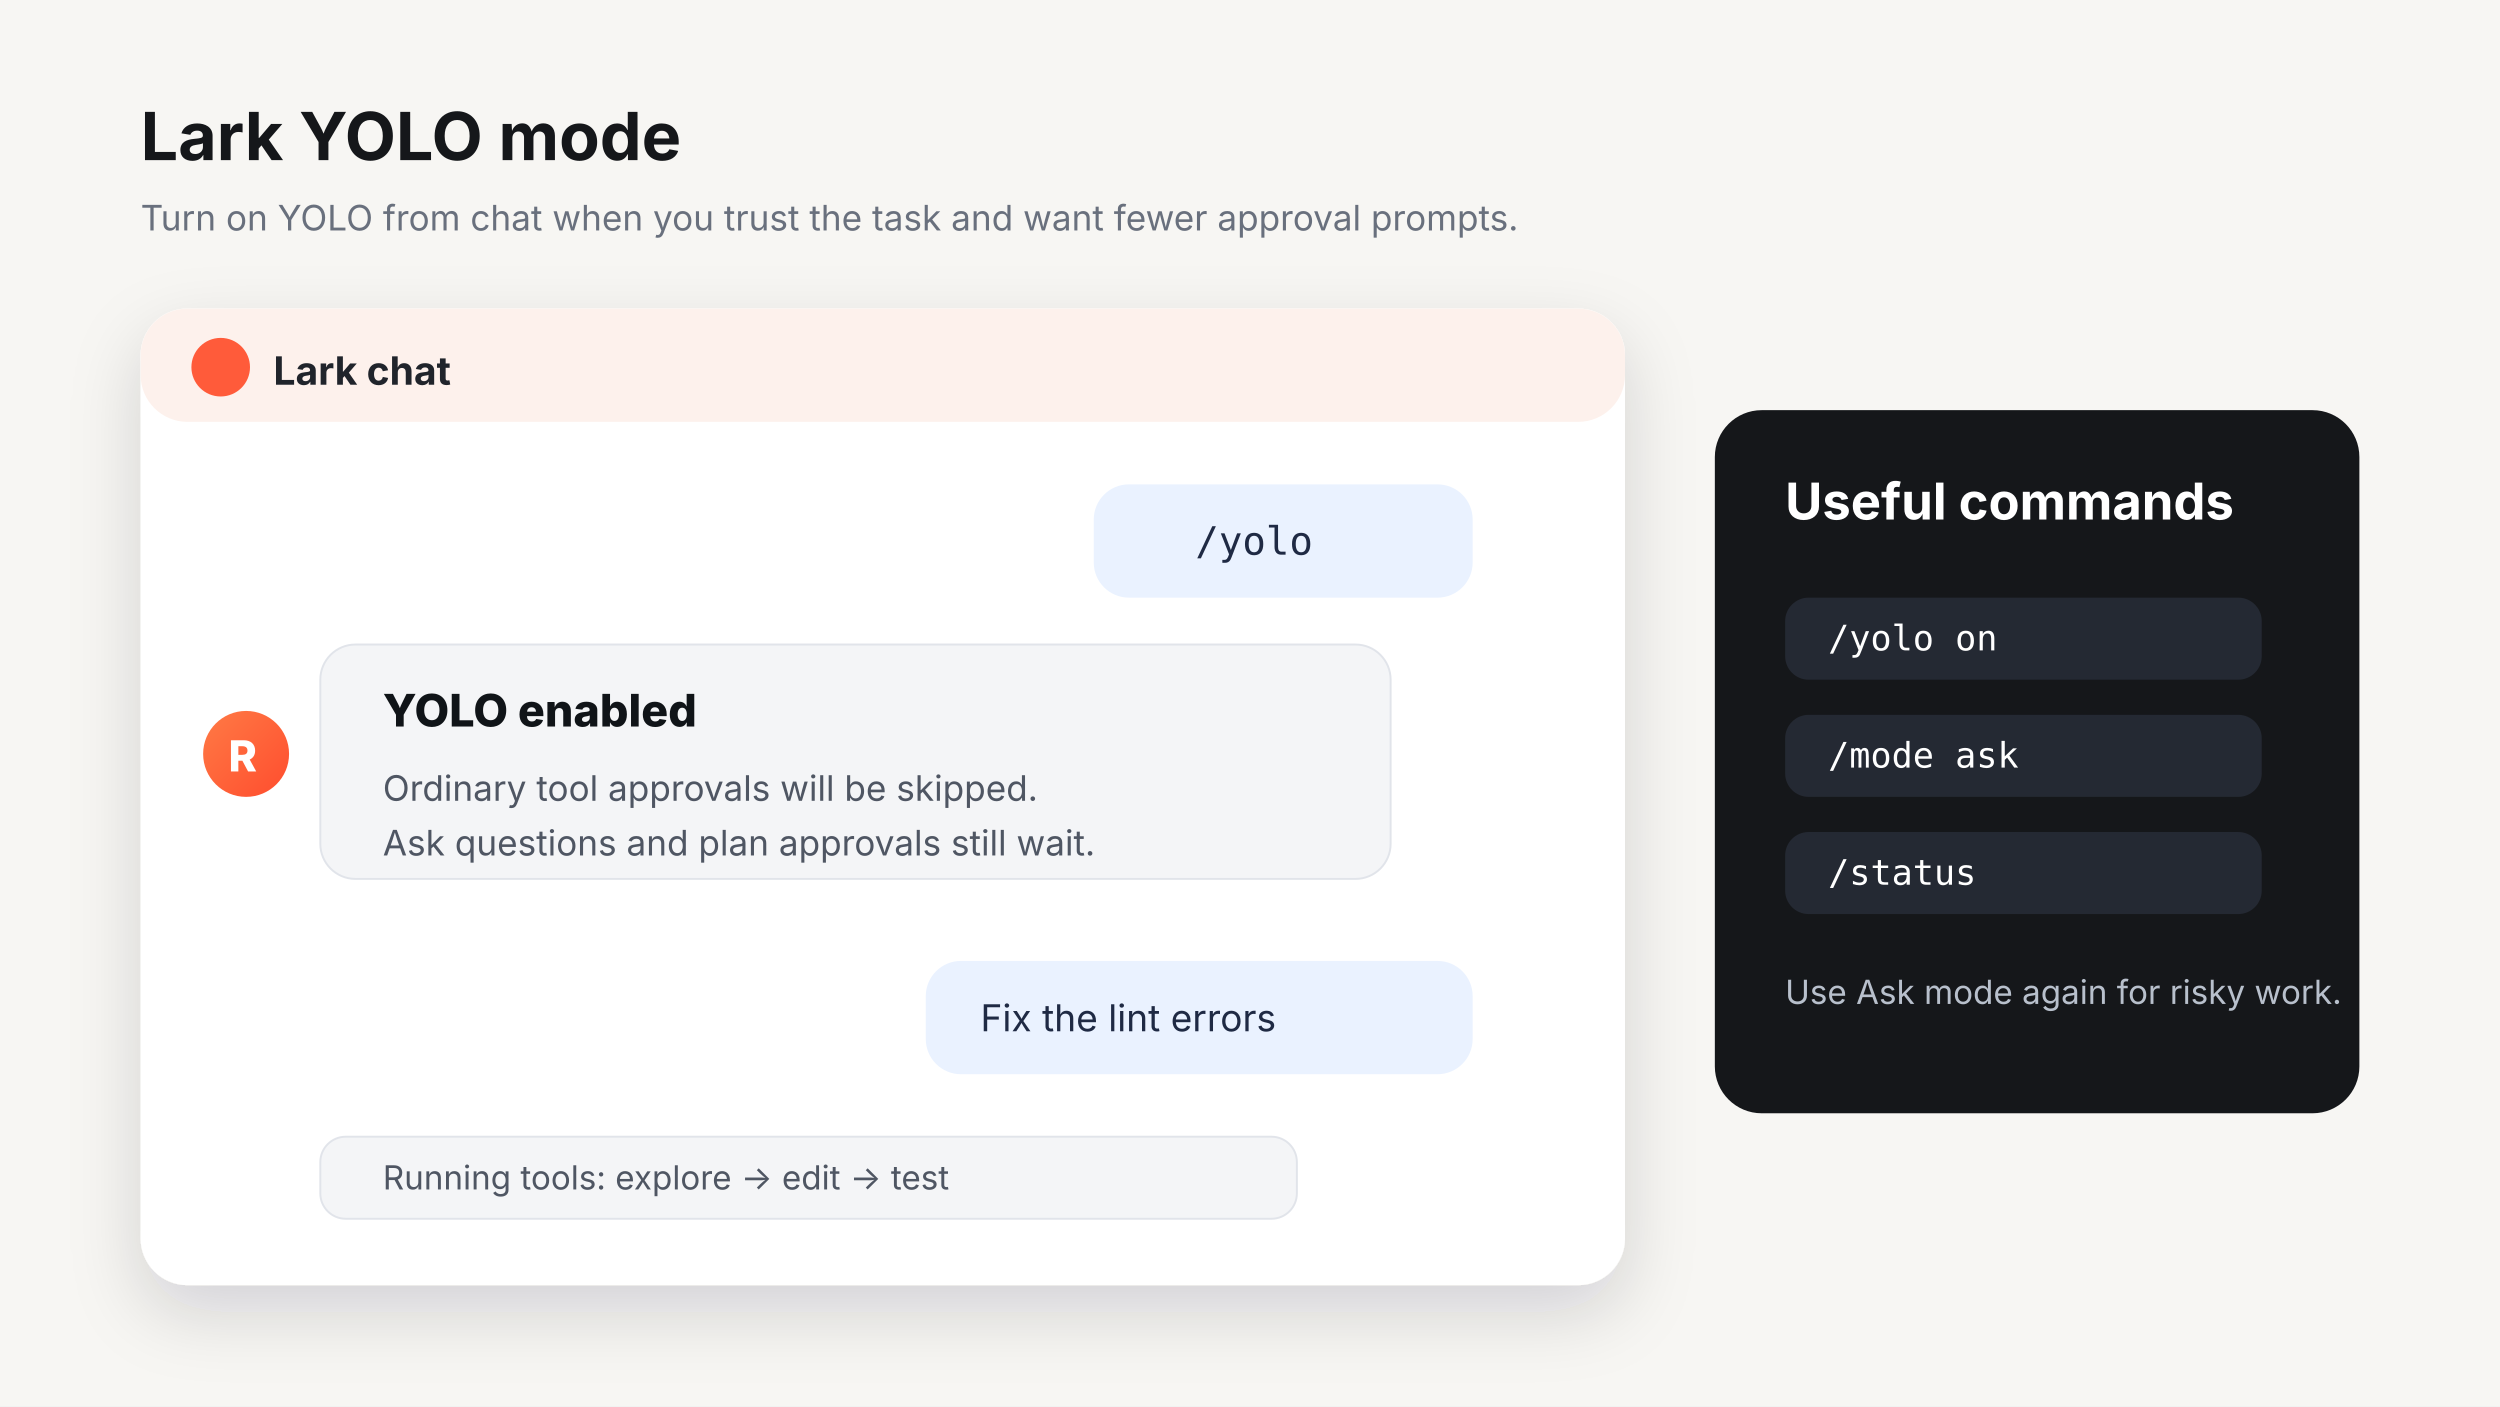
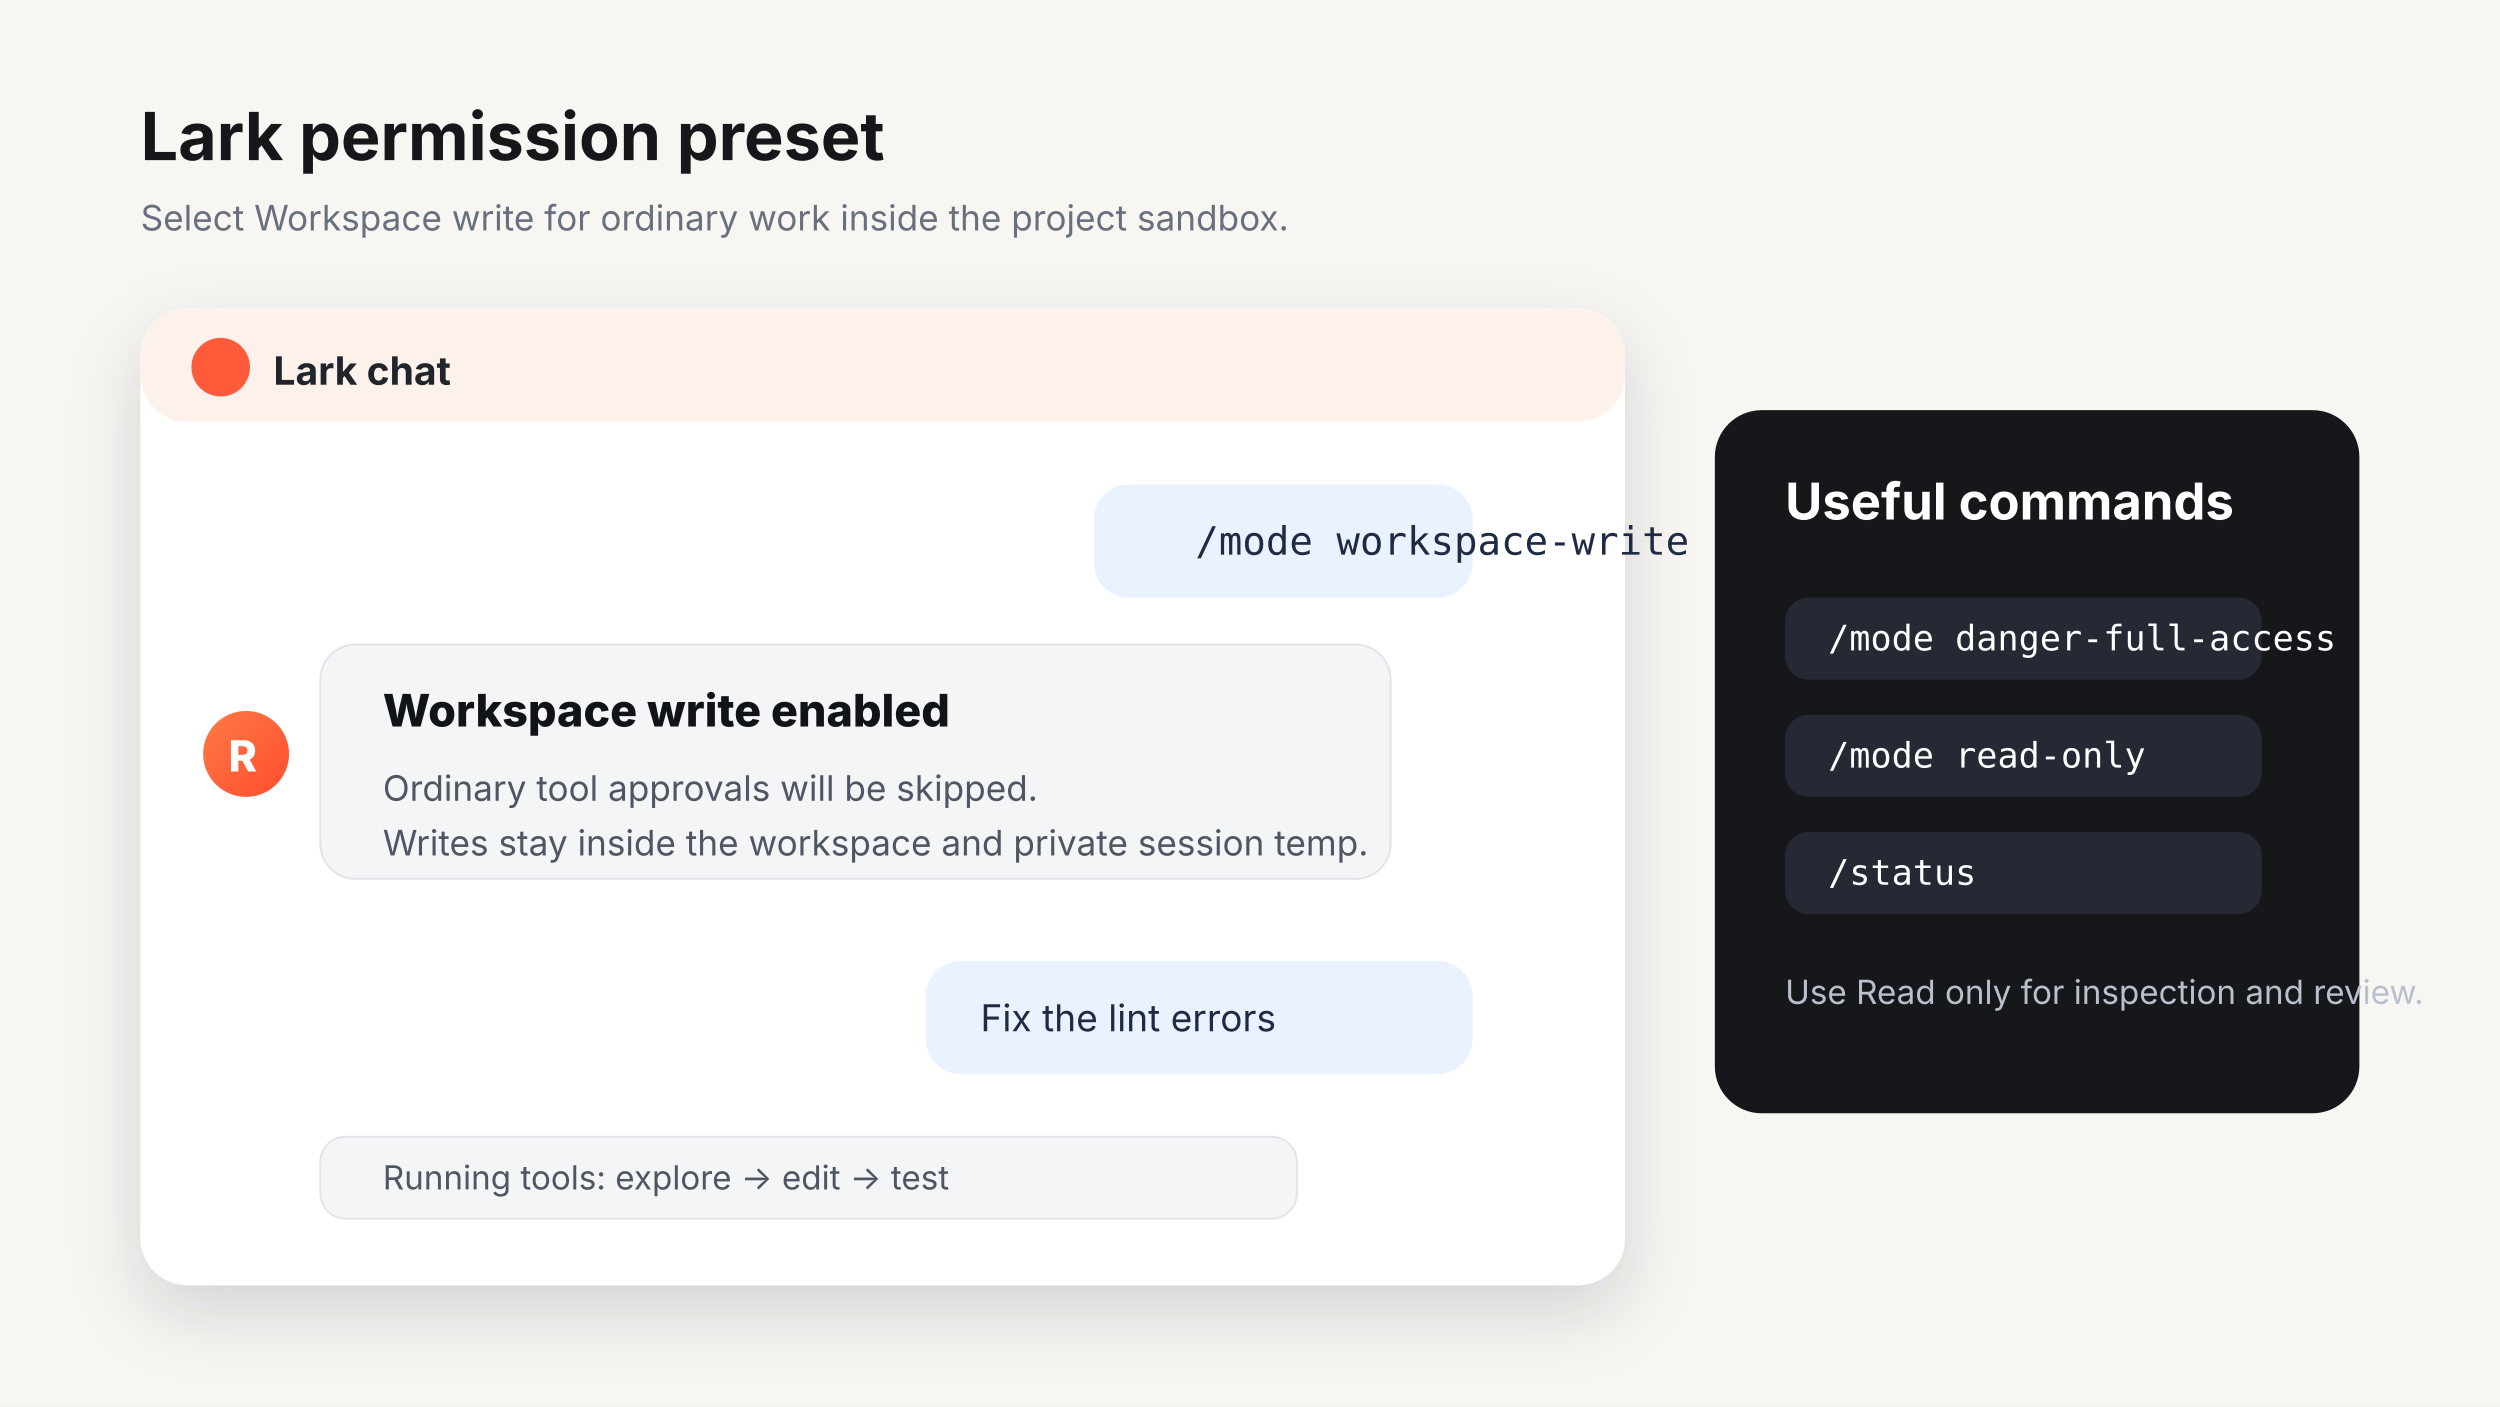
<svg xmlns="http://www.w3.org/2000/svg" width="1280" height="720" viewBox="0 0 1280 720" role="img" aria-labelledby="title desc">
  <defs>
    <filter id="shadow" x="-20%" y="-20%" width="140%" height="140%">
      <feDropShadow dx="0" dy="14" stdDeviation="18" flood-color="#111827" flood-opacity="0.15" />
    </filter>
    <linearGradient id="orange" x1="0" x2="1" y1="0" y2="1">
      <stop offset="0" stop-color="#ff7a45" />
      <stop offset="1" stop-color="#ff4d2e" />
    </linearGradient>
  </defs>
  <rect width="1280" height="720" fill="#f7f6f3" />
-   <text x="72" y="82" fill="#15171a" font-family="Inter, Arial, sans-serif" font-size="34" font-weight="750">Lark YOLO mode</text>
-   <text x="72" y="118" fill="#69707d" font-family="Inter, Arial, sans-serif" font-size="18">Turn on YOLO from chat when you trust the task and want fewer approval prompts.</text>
+   <text x="72" y="82" fill="#15171a" font-family="Inter, Arial, sans-serif" font-size="34" font-weight="750">Lark permission preset</text>
+   <text x="72" y="118" fill="#69707d" font-family="Inter, Arial, sans-serif" font-size="18">Select Workspace write for ordinary work inside the project sandbox.</text>
  <rect x="72" y="158" width="760" height="500" rx="24" fill="#ffffff" filter="url(#shadow)" />
  <rect x="72" y="158" width="760" height="58" rx="24" fill="#fdf1ec" />
  <circle cx="113" cy="188" r="15" fill="#ff5b3a" />
  <text x="140" y="197" fill="#20242b" font-family="Inter, Arial, sans-serif" font-size="20" font-weight="700">Lark chat</text>
  <rect x="560" y="248" width="194" height="58" rx="18" fill="#eaf2ff" />
-   <text x="612" y="284" fill="#1f2a44" font-family="Menlo, Consolas, monospace" font-size="20">/yolo</text>
+   <text x="612" y="284" fill="#1f2a44" font-family="Menlo, Consolas, monospace" font-size="20">/mode workspace-write</text>
  <circle cx="126" cy="386" r="22" fill="url(#orange)" />
  <text x="117" y="395" fill="#ffffff" font-family="Inter, Arial, sans-serif" font-size="22" font-weight="760">R</text>
  <rect x="164" y="330" width="548" height="120" rx="18" fill="#f4f5f7" stroke="#e1e4ea" />
-   <text x="196" y="372" fill="#101418" font-family="Inter, Arial, sans-serif" font-size="23" font-weight="760">YOLO enabled</text>
+   <text x="196" y="372" fill="#101418" font-family="Inter, Arial, sans-serif" font-size="23" font-weight="760">Workspace write enabled</text>
  <text x="196" y="410" fill="#4f5663" font-family="Inter, Arial, sans-serif" font-size="18">Ordinary tool approvals will be skipped.</text>
-   <text x="196" y="438" fill="#4f5663" font-family="Inter, Arial, sans-serif" font-size="18">Ask questions and plan approvals still wait.</text>
+   <text x="196" y="438" fill="#4f5663" font-family="Inter, Arial, sans-serif" font-size="18">Writes stay inside the workspace and private session temp.</text>
  <rect x="474" y="492" width="280" height="58" rx="18" fill="#eaf2ff" />
  <text x="502" y="528" fill="#1f2a44" font-family="Inter, Arial, sans-serif" font-size="19">Fix the lint errors</text>
  <rect x="164" y="582" width="500" height="42" rx="13" fill="#f4f5f7" stroke="#e1e4ea" />
  <text x="196" y="609" fill="#4f5663" font-family="Inter, Arial, sans-serif" font-size="17">Running tools: explore -&gt; edit -&gt; test</text>
  <rect x="878" y="210" width="330" height="360" rx="24" fill="#15171a" />
  <text x="914" y="266" fill="#ffffff" font-family="Inter, Arial, sans-serif" font-size="26" font-weight="750">Useful commands</text>
  <rect x="914" y="306" width="244" height="42" rx="12" fill="#242933" />
-   <text x="936" y="333" fill="#ffffff" font-family="Menlo, Consolas, monospace" font-size="18">/yolo on</text>
+   <text x="936" y="333" fill="#ffffff" font-family="Menlo, Consolas, monospace" font-size="18">/mode danger-full-access</text>
  <rect x="914" y="366" width="244" height="42" rx="12" fill="#242933" />
-   <text x="936" y="393" fill="#ffffff" font-family="Menlo, Consolas, monospace" font-size="18">/mode ask</text>
+   <text x="936" y="393" fill="#ffffff" font-family="Menlo, Consolas, monospace" font-size="18">/mode read-only</text>
  <rect x="914" y="426" width="244" height="42" rx="12" fill="#242933" />
  <text x="936" y="453" fill="#ffffff" font-family="Menlo, Consolas, monospace" font-size="18">/status</text>
-   <text x="914" y="514" fill="#b8c0cc" font-family="Inter, Arial, sans-serif" font-size="17">Use Ask mode again for risky work.</text>
+   <text x="914" y="514" fill="#b8c0cc" font-family="Inter, Arial, sans-serif" font-size="17">Use Read only for inspection and review.</text>
</svg>
